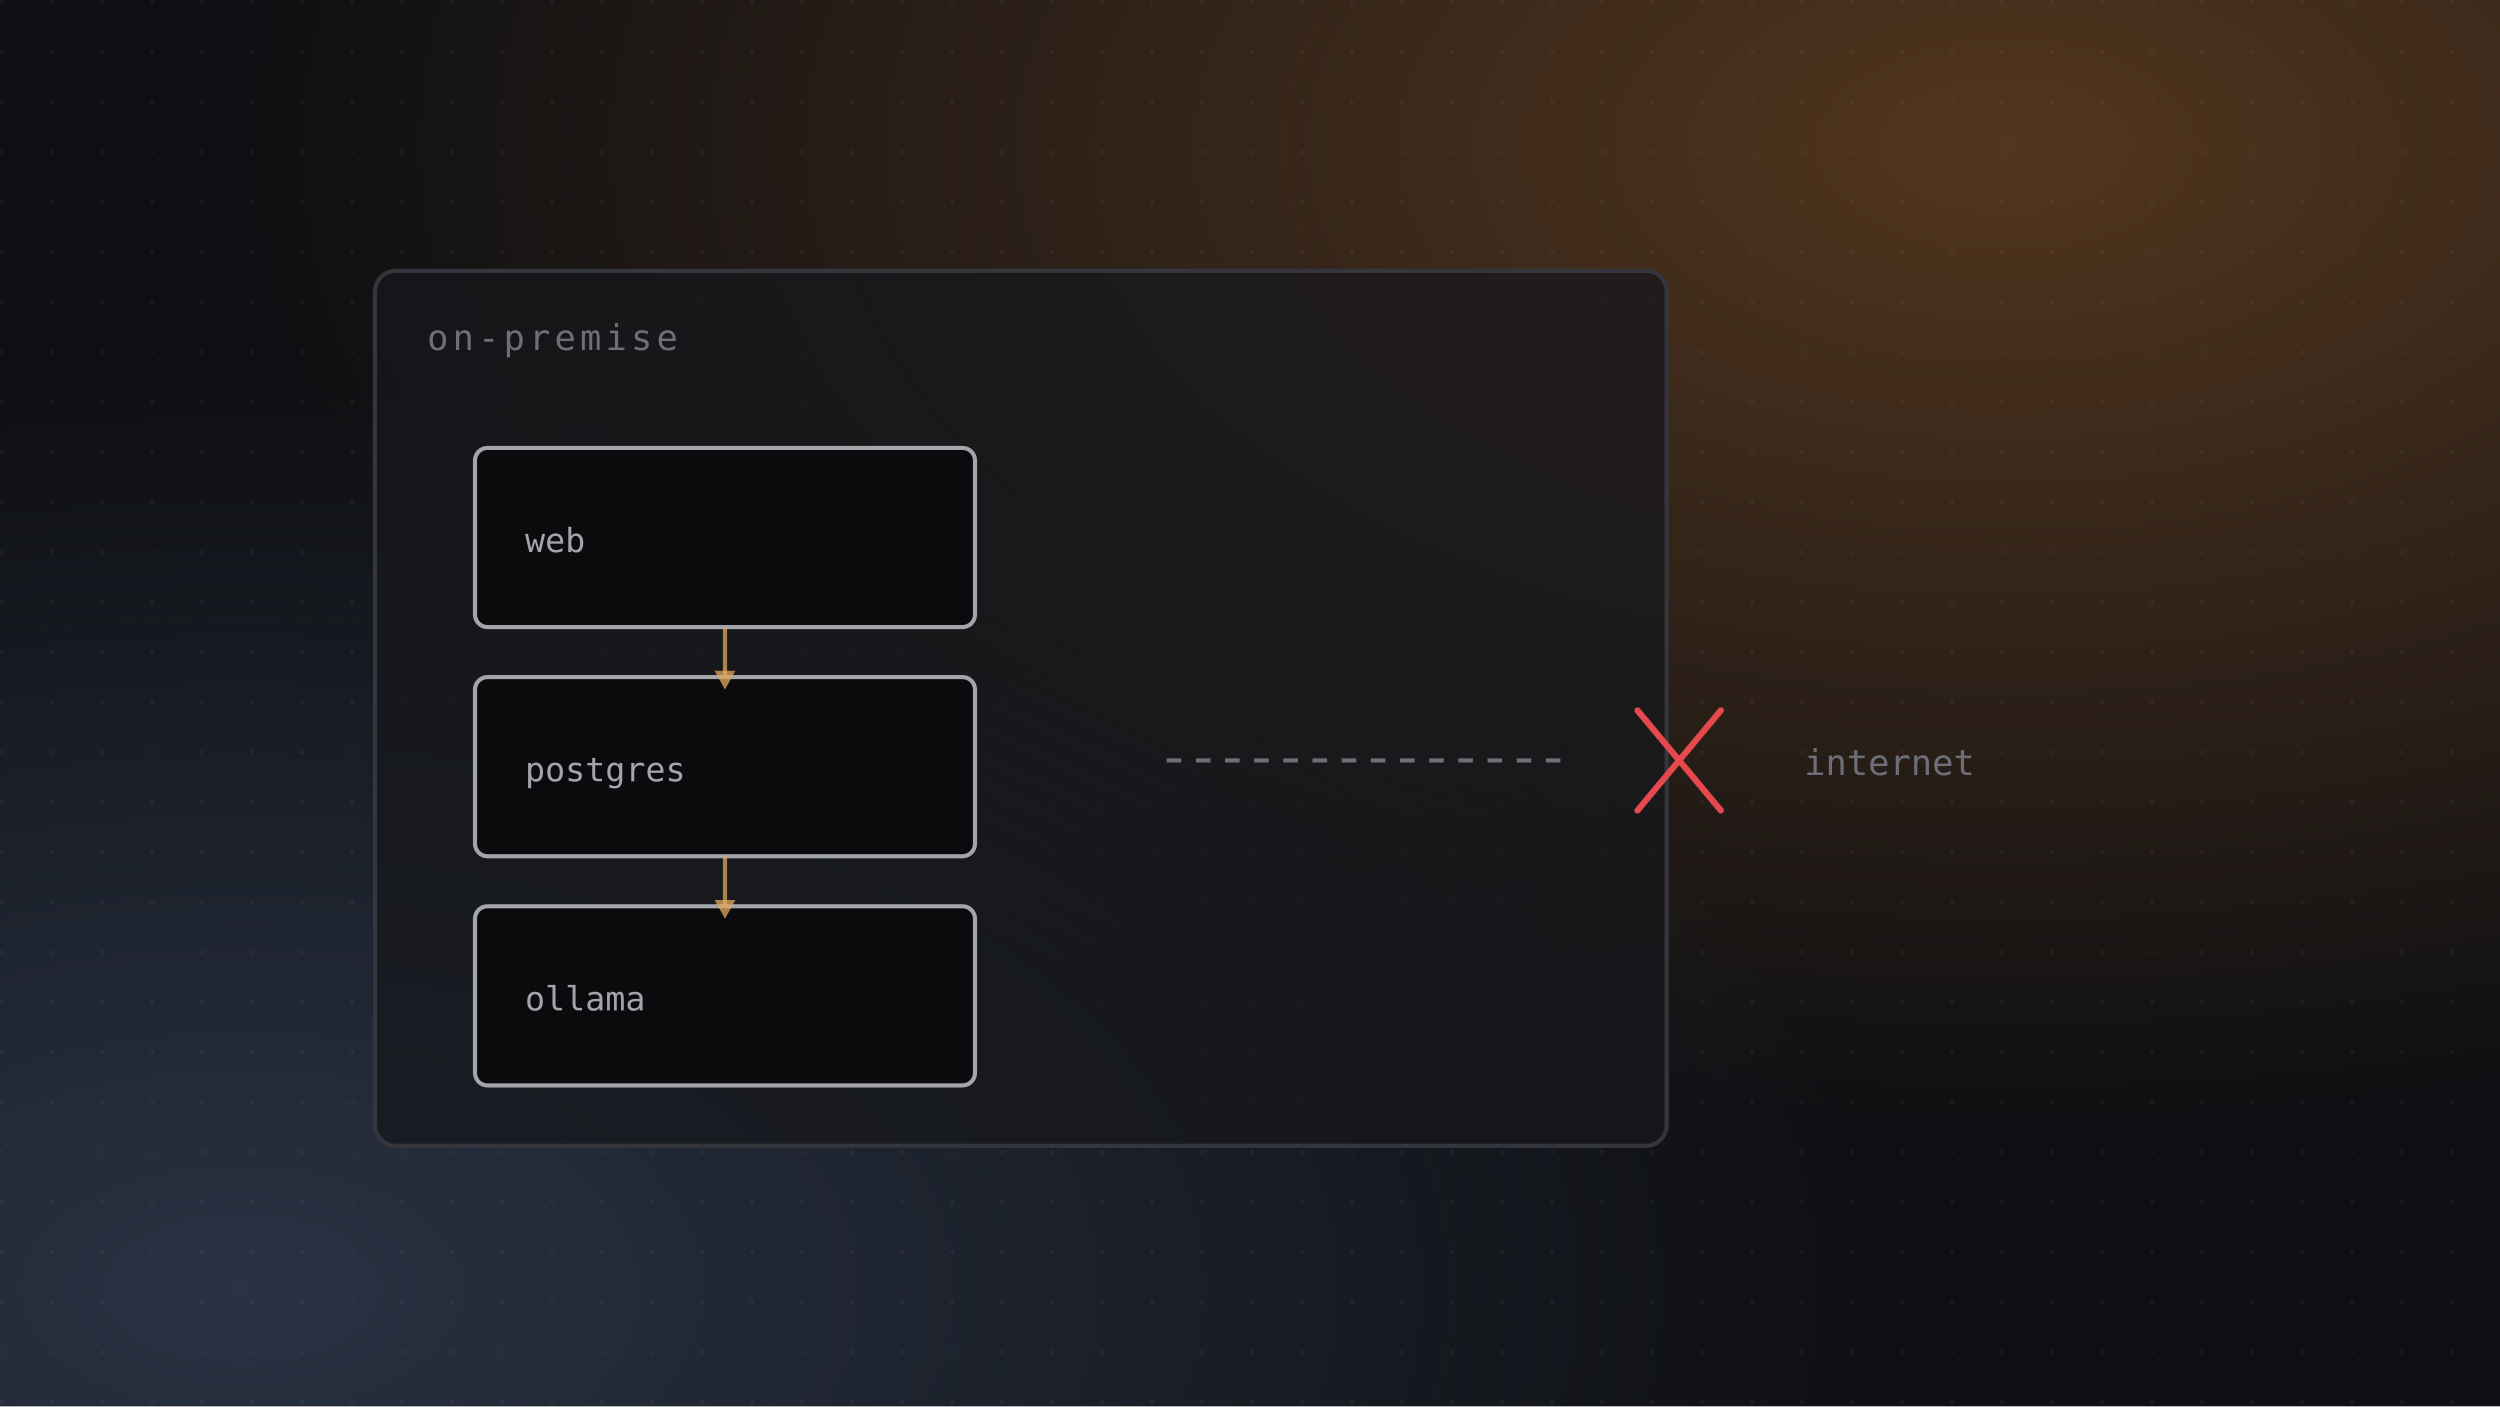
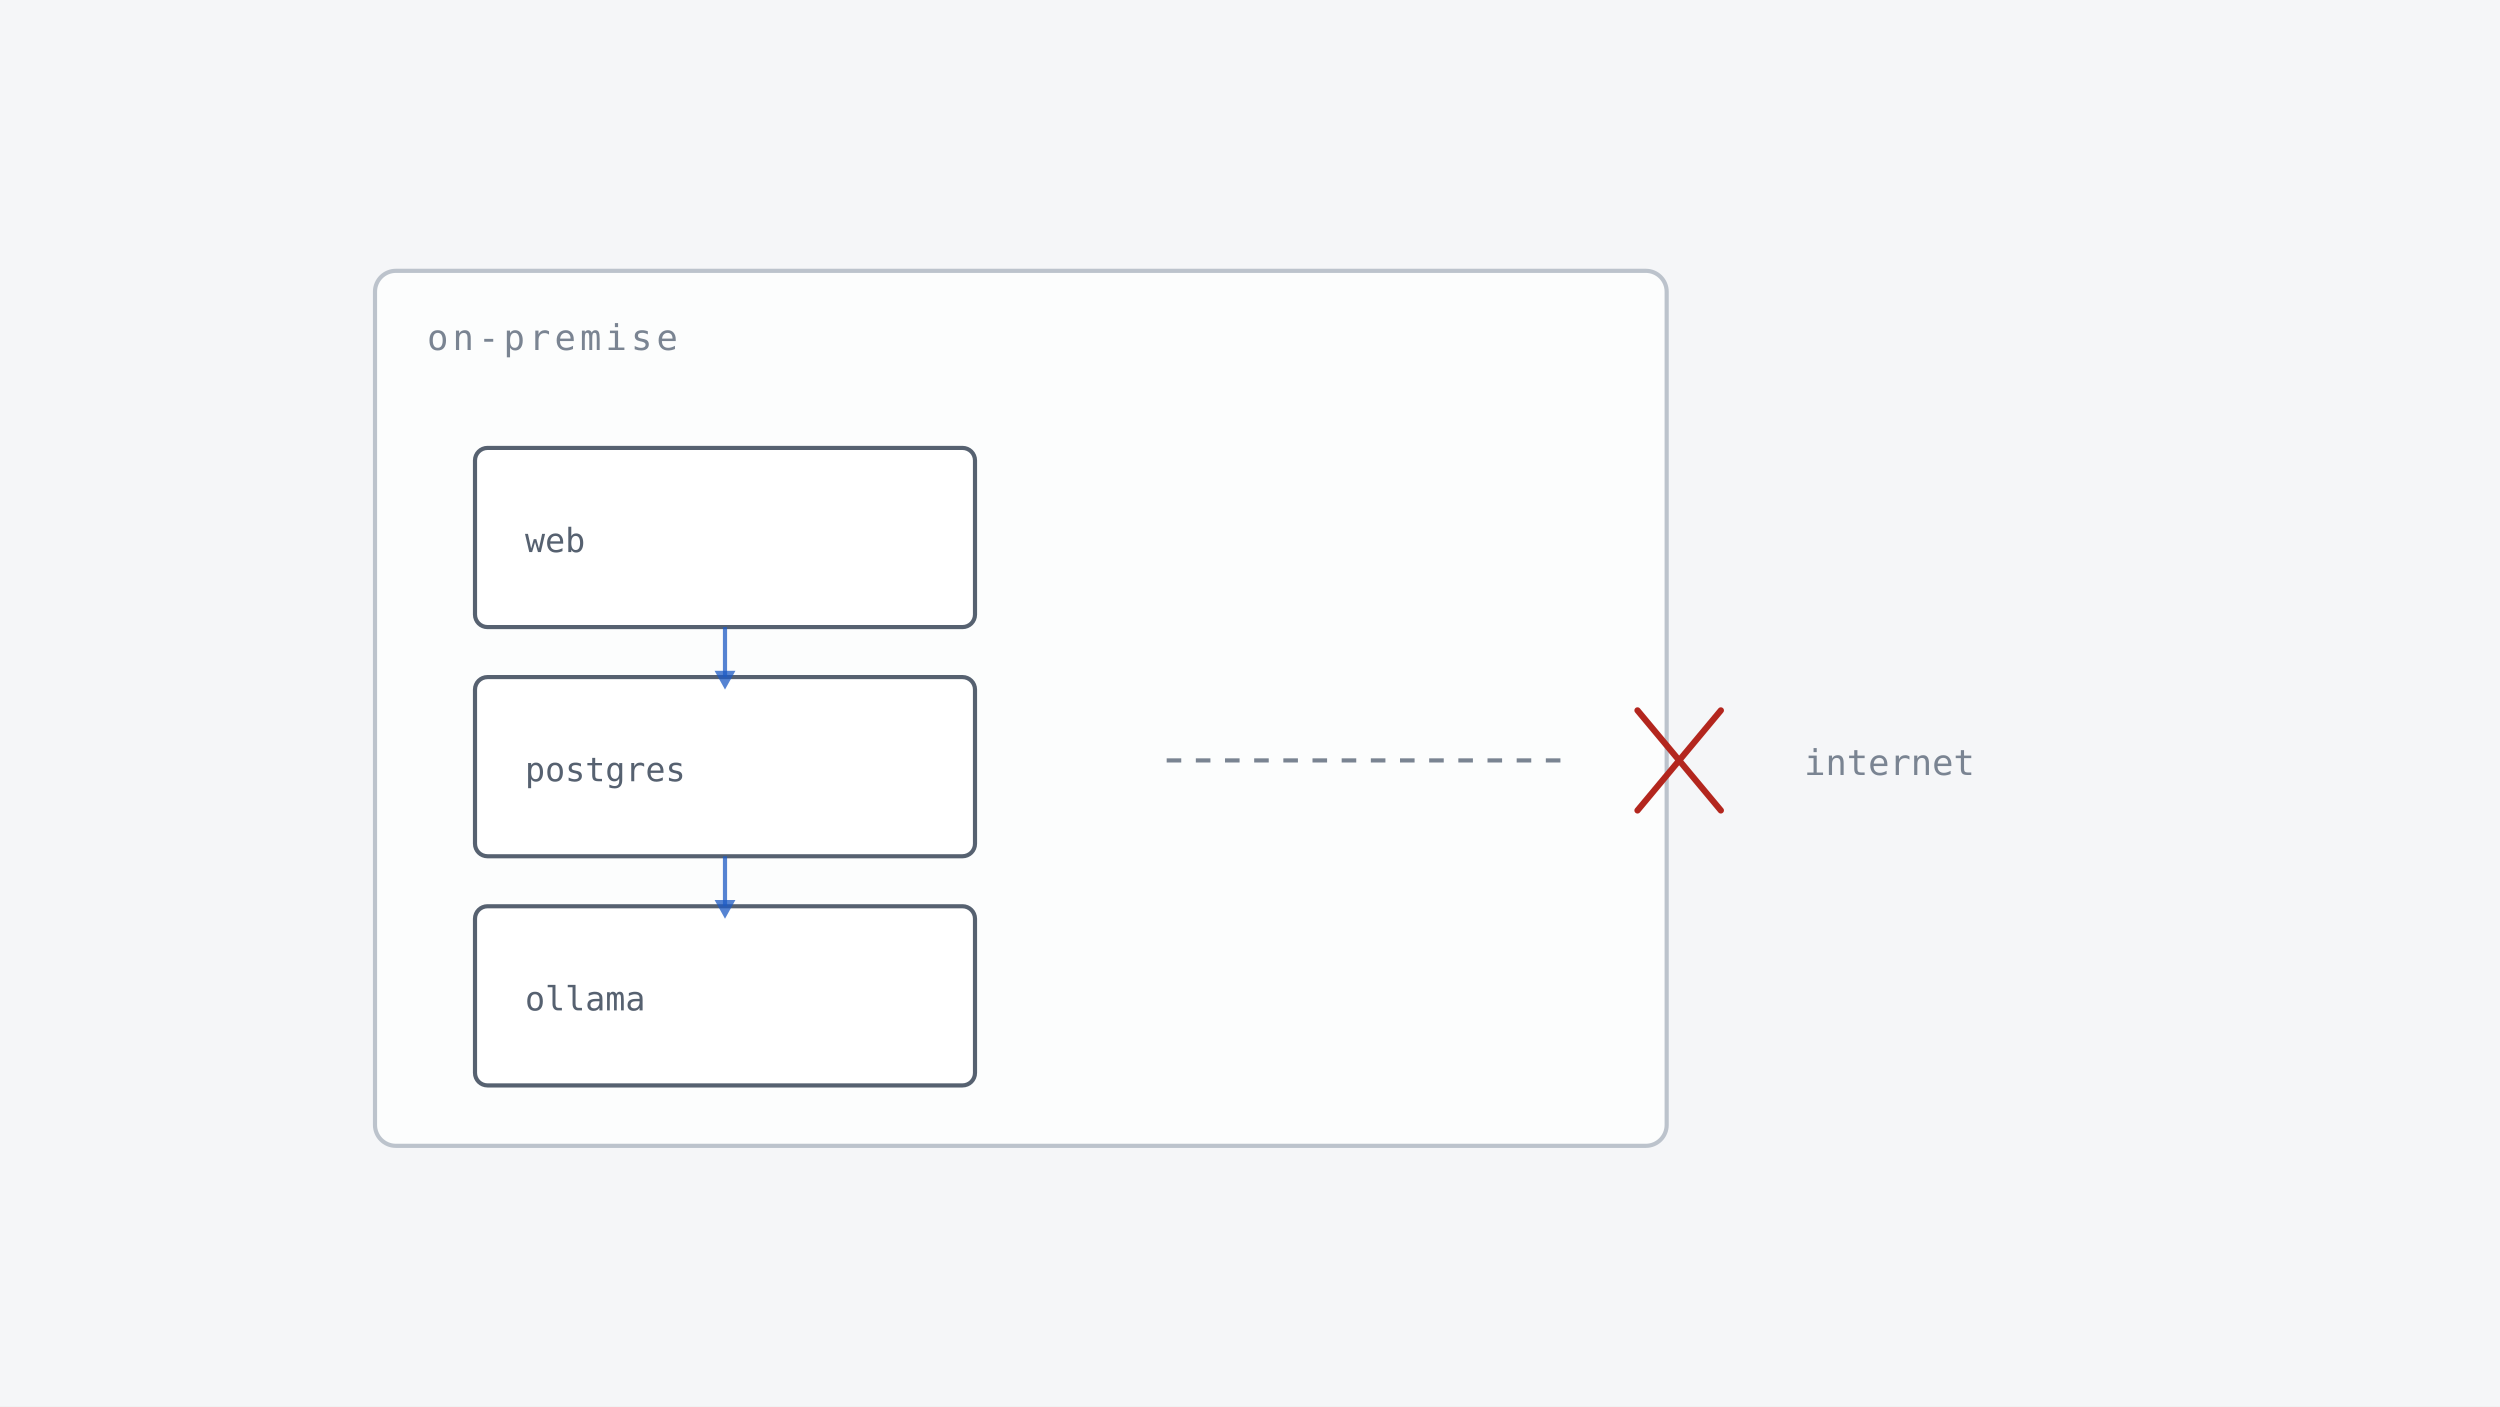
<svg xmlns="http://www.w3.org/2000/svg" viewBox="0 0 1200 675" width="1200" height="675" role="img" aria-label="Three stacked containers inside a closed boundary, with one arrow blocked at the edge">
  <defs>
    <radialGradient id="opGlowA" cx="80%" cy="10%" r="70%">
-       <stop offset="0%" stop-color="#b06c2e" stop-opacity="0.42" />
-       <stop offset="100%" stop-color="#b06c2e" stop-opacity="0" />
+       <stop offset="0%" stop-color="#1d5bc4" stop-opacity="0.42" />
+       <stop offset="100%" stop-color="#1d5bc4" stop-opacity="0" />
    </radialGradient>
    <radialGradient id="opGlowB" cx="10%" cy="92%" r="65%">
-       <stop offset="0%" stop-color="#566c94" stop-opacity="0.38" />
-       <stop offset="100%" stop-color="#566c94" stop-opacity="0" />
+       <stop offset="0%" stop-color="#8a94a3" stop-opacity="0.38" />
+       <stop offset="100%" stop-color="#8a94a3" stop-opacity="0" />
    </radialGradient>
    <pattern id="opDots" width="24" height="24" patternUnits="userSpaceOnUse">
-       <circle cx="1" cy="1" r="1" fill="#f4f4f6" opacity="0.05" />
+       <circle cx="1" cy="1" r="1" fill="#14181d" opacity="0.05" />
    </pattern>
  </defs>
-   <rect width="1200" height="675" fill="#0e0f12" />
-   <rect width="1200" height="675" fill="url(#opDots)" />
-   <rect width="1200" height="675" fill="url(#opGlowA)" />
-   <rect width="1200" height="675" fill="url(#opGlowB)" />
-   <rect x="180" y="130" width="620" height="420" rx="10" fill="#16171b" fill-opacity="0.75" stroke="#34353d" stroke-width="2" />
-   <text x="205" y="168" font-family="ui-monospace, Menlo, monospace" font-size="17" fill="#6d6e77" letter-spacing="2">on-premise</text>
-   <g stroke="#a3a4ac" stroke-width="2" fill="none">
-     <rect x="228" y="215" width="240" height="86" rx="6" fill="#0a0b0d" />
-     <rect x="228" y="325" width="240" height="86" rx="6" fill="#0a0b0d" />
-     <rect x="228" y="435" width="240" height="86" rx="6" fill="#0a0b0d" />
+   <rect width="1200" height="675" fill="#f5f6f8" />
+   <rect x="180" y="130" width="620" height="420" rx="10" fill="#ffffff" fill-opacity="0.75" stroke="#bcc3cc" stroke-width="2" />
+   <text x="205" y="168" font-family="ui-monospace, Menlo, monospace" font-size="17" fill="#7a8492" letter-spacing="2">on-premise</text>
+   <g stroke="#566170" stroke-width="2" fill="none">
+     <rect x="228" y="215" width="240" height="86" rx="6" fill="#ffffff" />
+     <rect x="228" y="325" width="240" height="86" rx="6" fill="#ffffff" />
+     <rect x="228" y="435" width="240" height="86" rx="6" fill="#ffffff" />
  </g>
-   <g font-family="ui-monospace, Menlo, monospace" font-size="16" fill="#a3a4ac">
+   <g font-family="ui-monospace, Menlo, monospace" font-size="16" fill="#566170">
    <text x="252" y="265">web</text>
    <text x="252" y="375">postgres</text>
    <text x="252" y="485">ollama</text>
  </g>
-   <g stroke="#e0a85c" stroke-width="2" opacity="0.75">
+   <g stroke="#1d5bc4" stroke-width="2" opacity="0.75">
    <path d="M348 301v24" />
    <path d="M348 411v24" />
  </g>
-   <g fill="#e0a85c" opacity="0.75">
+   <g fill="#1d5bc4" opacity="0.75">
    <path d="M348 331l-5-9h10z" />
    <path d="M348 441l-5-9h10z" />
  </g>
-   <g stroke="#6d6e77" stroke-width="2" stroke-dasharray="7 7">
+   <g stroke="#7a8492" stroke-width="2" stroke-dasharray="7 7">
    <path d="M560 365h190" />
  </g>
-   <g stroke="#e5484d" stroke-width="3" stroke-linecap="round">
+   <g stroke="#b3261e" stroke-width="3" stroke-linecap="round">
    <path d="M786 341l40 48M826 341l-40 48" />
  </g>
-   <text x="866" y="372" font-family="ui-monospace, Menlo, monospace" font-size="17" fill="#6d6e77">internet</text>
+   <text x="866" y="372" font-family="ui-monospace, Menlo, monospace" font-size="17" fill="#7a8492">internet</text>
</svg>
